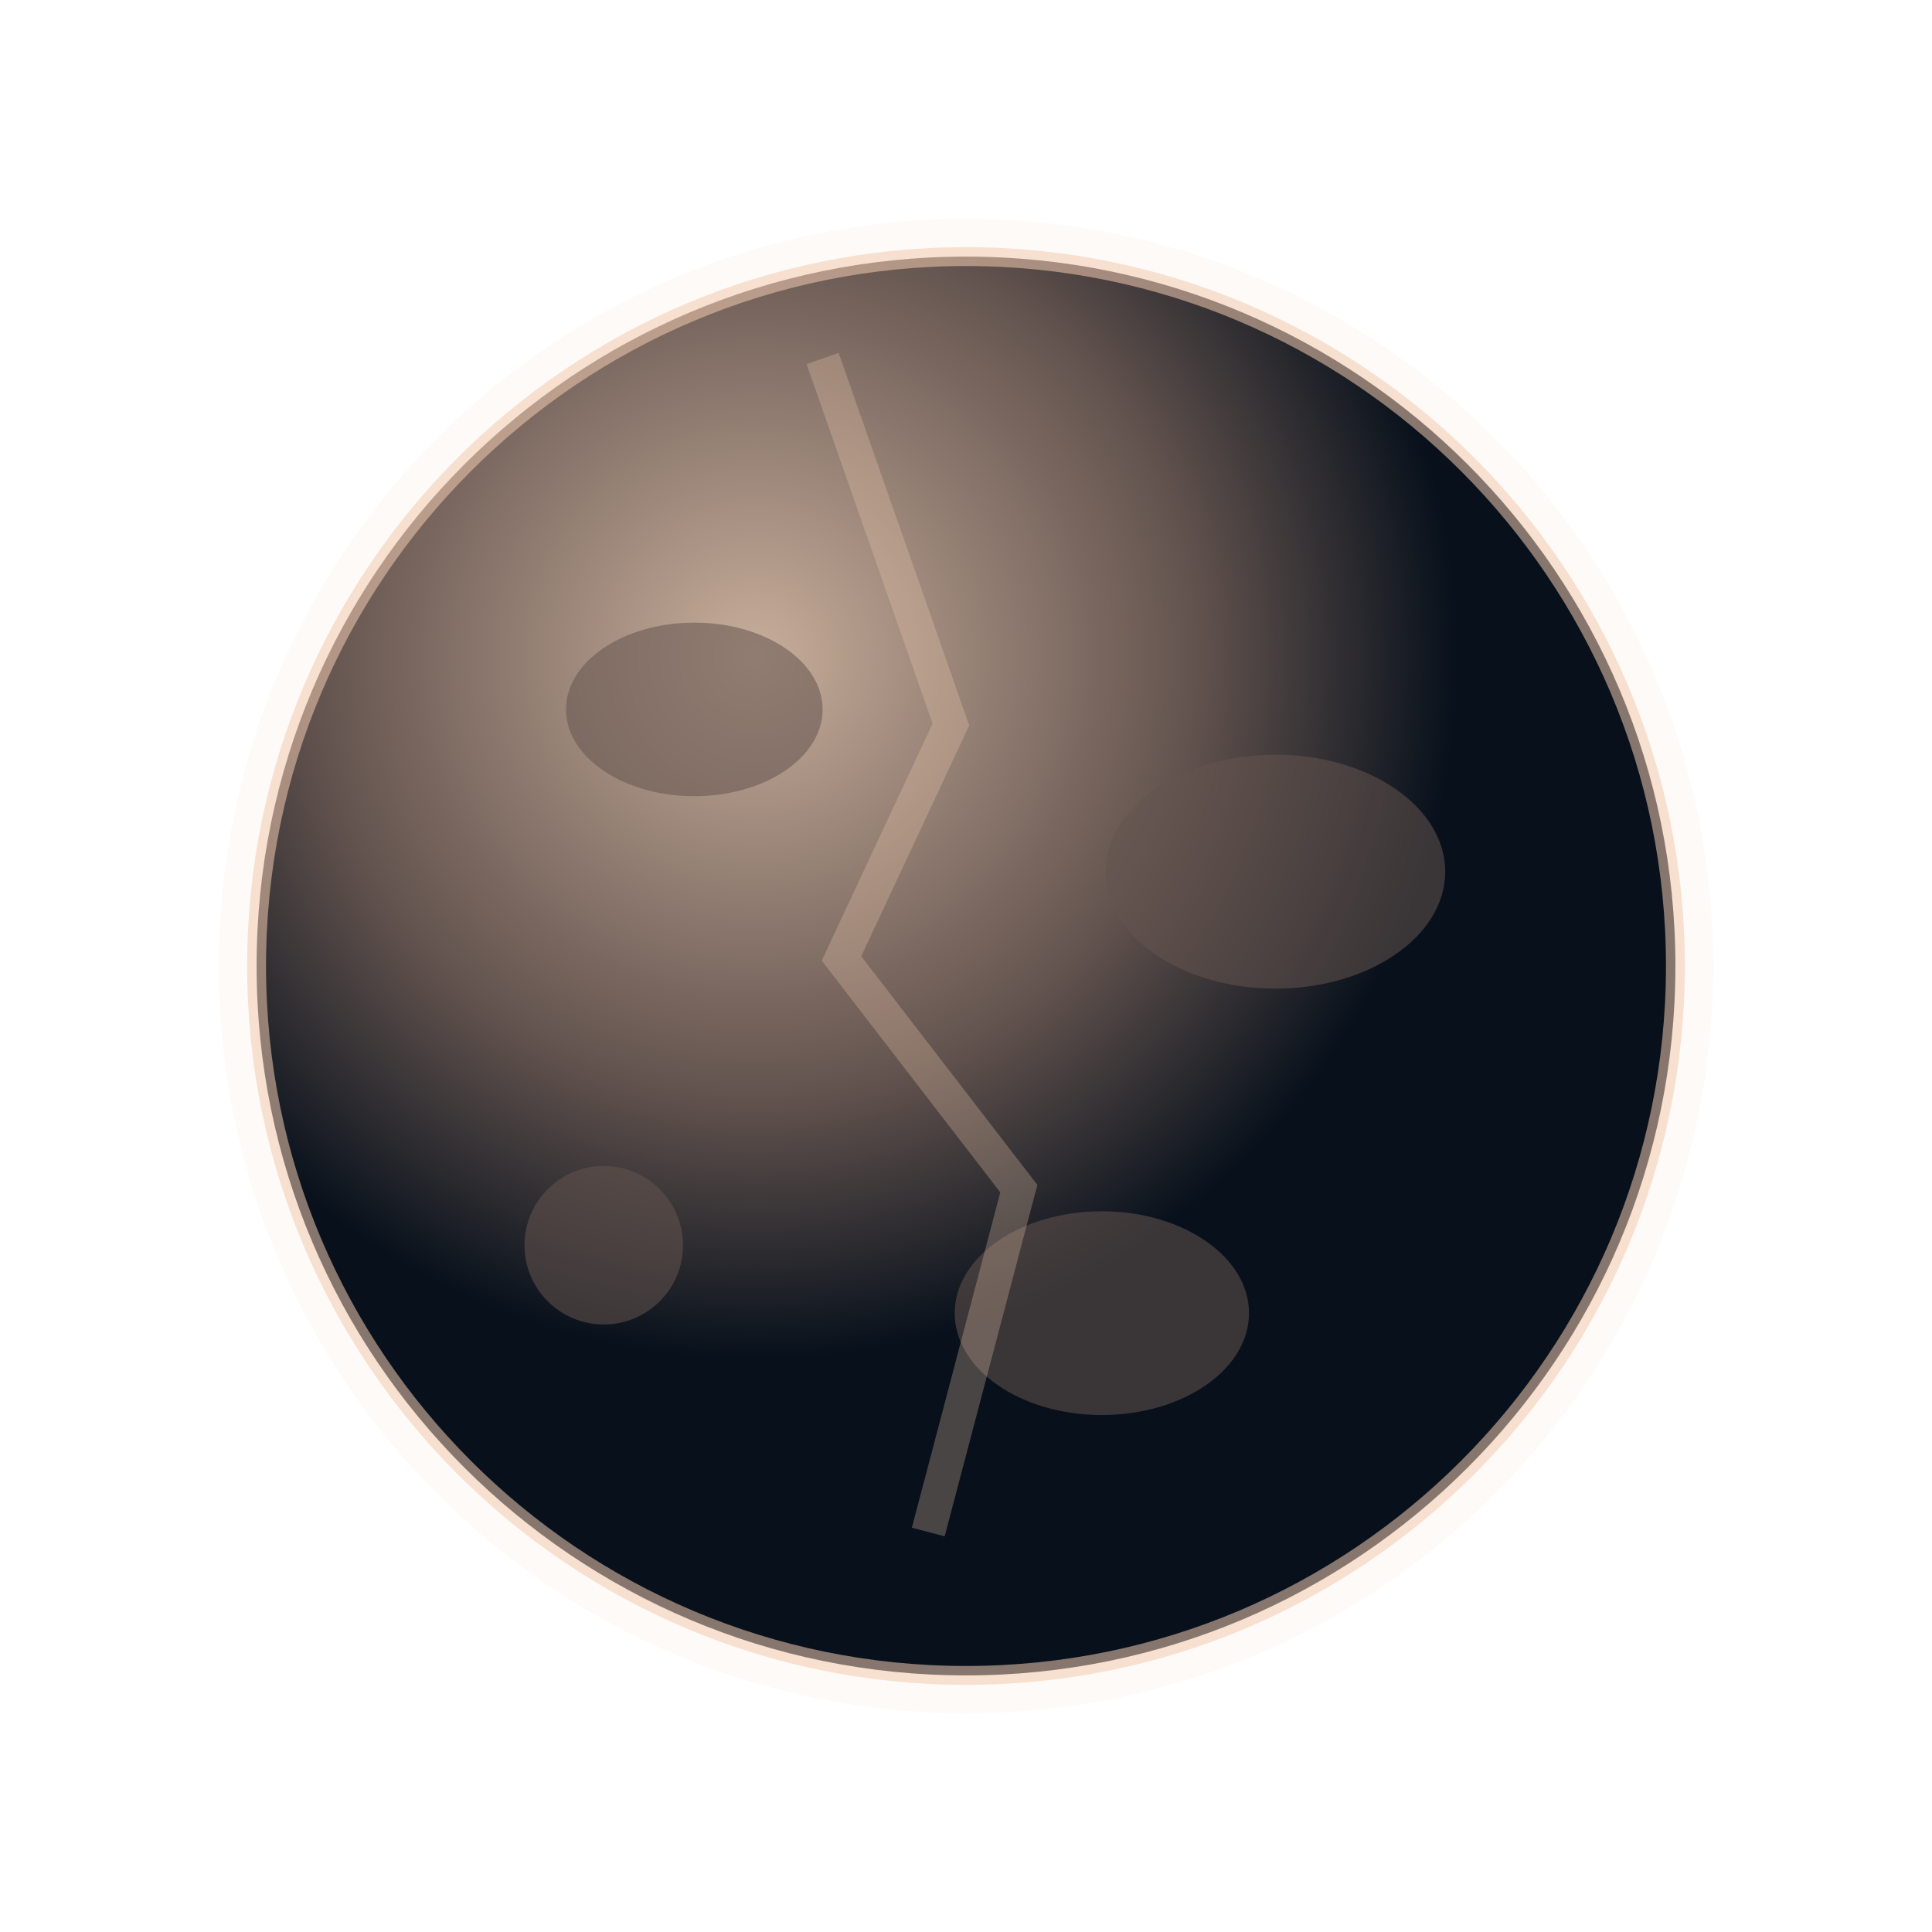
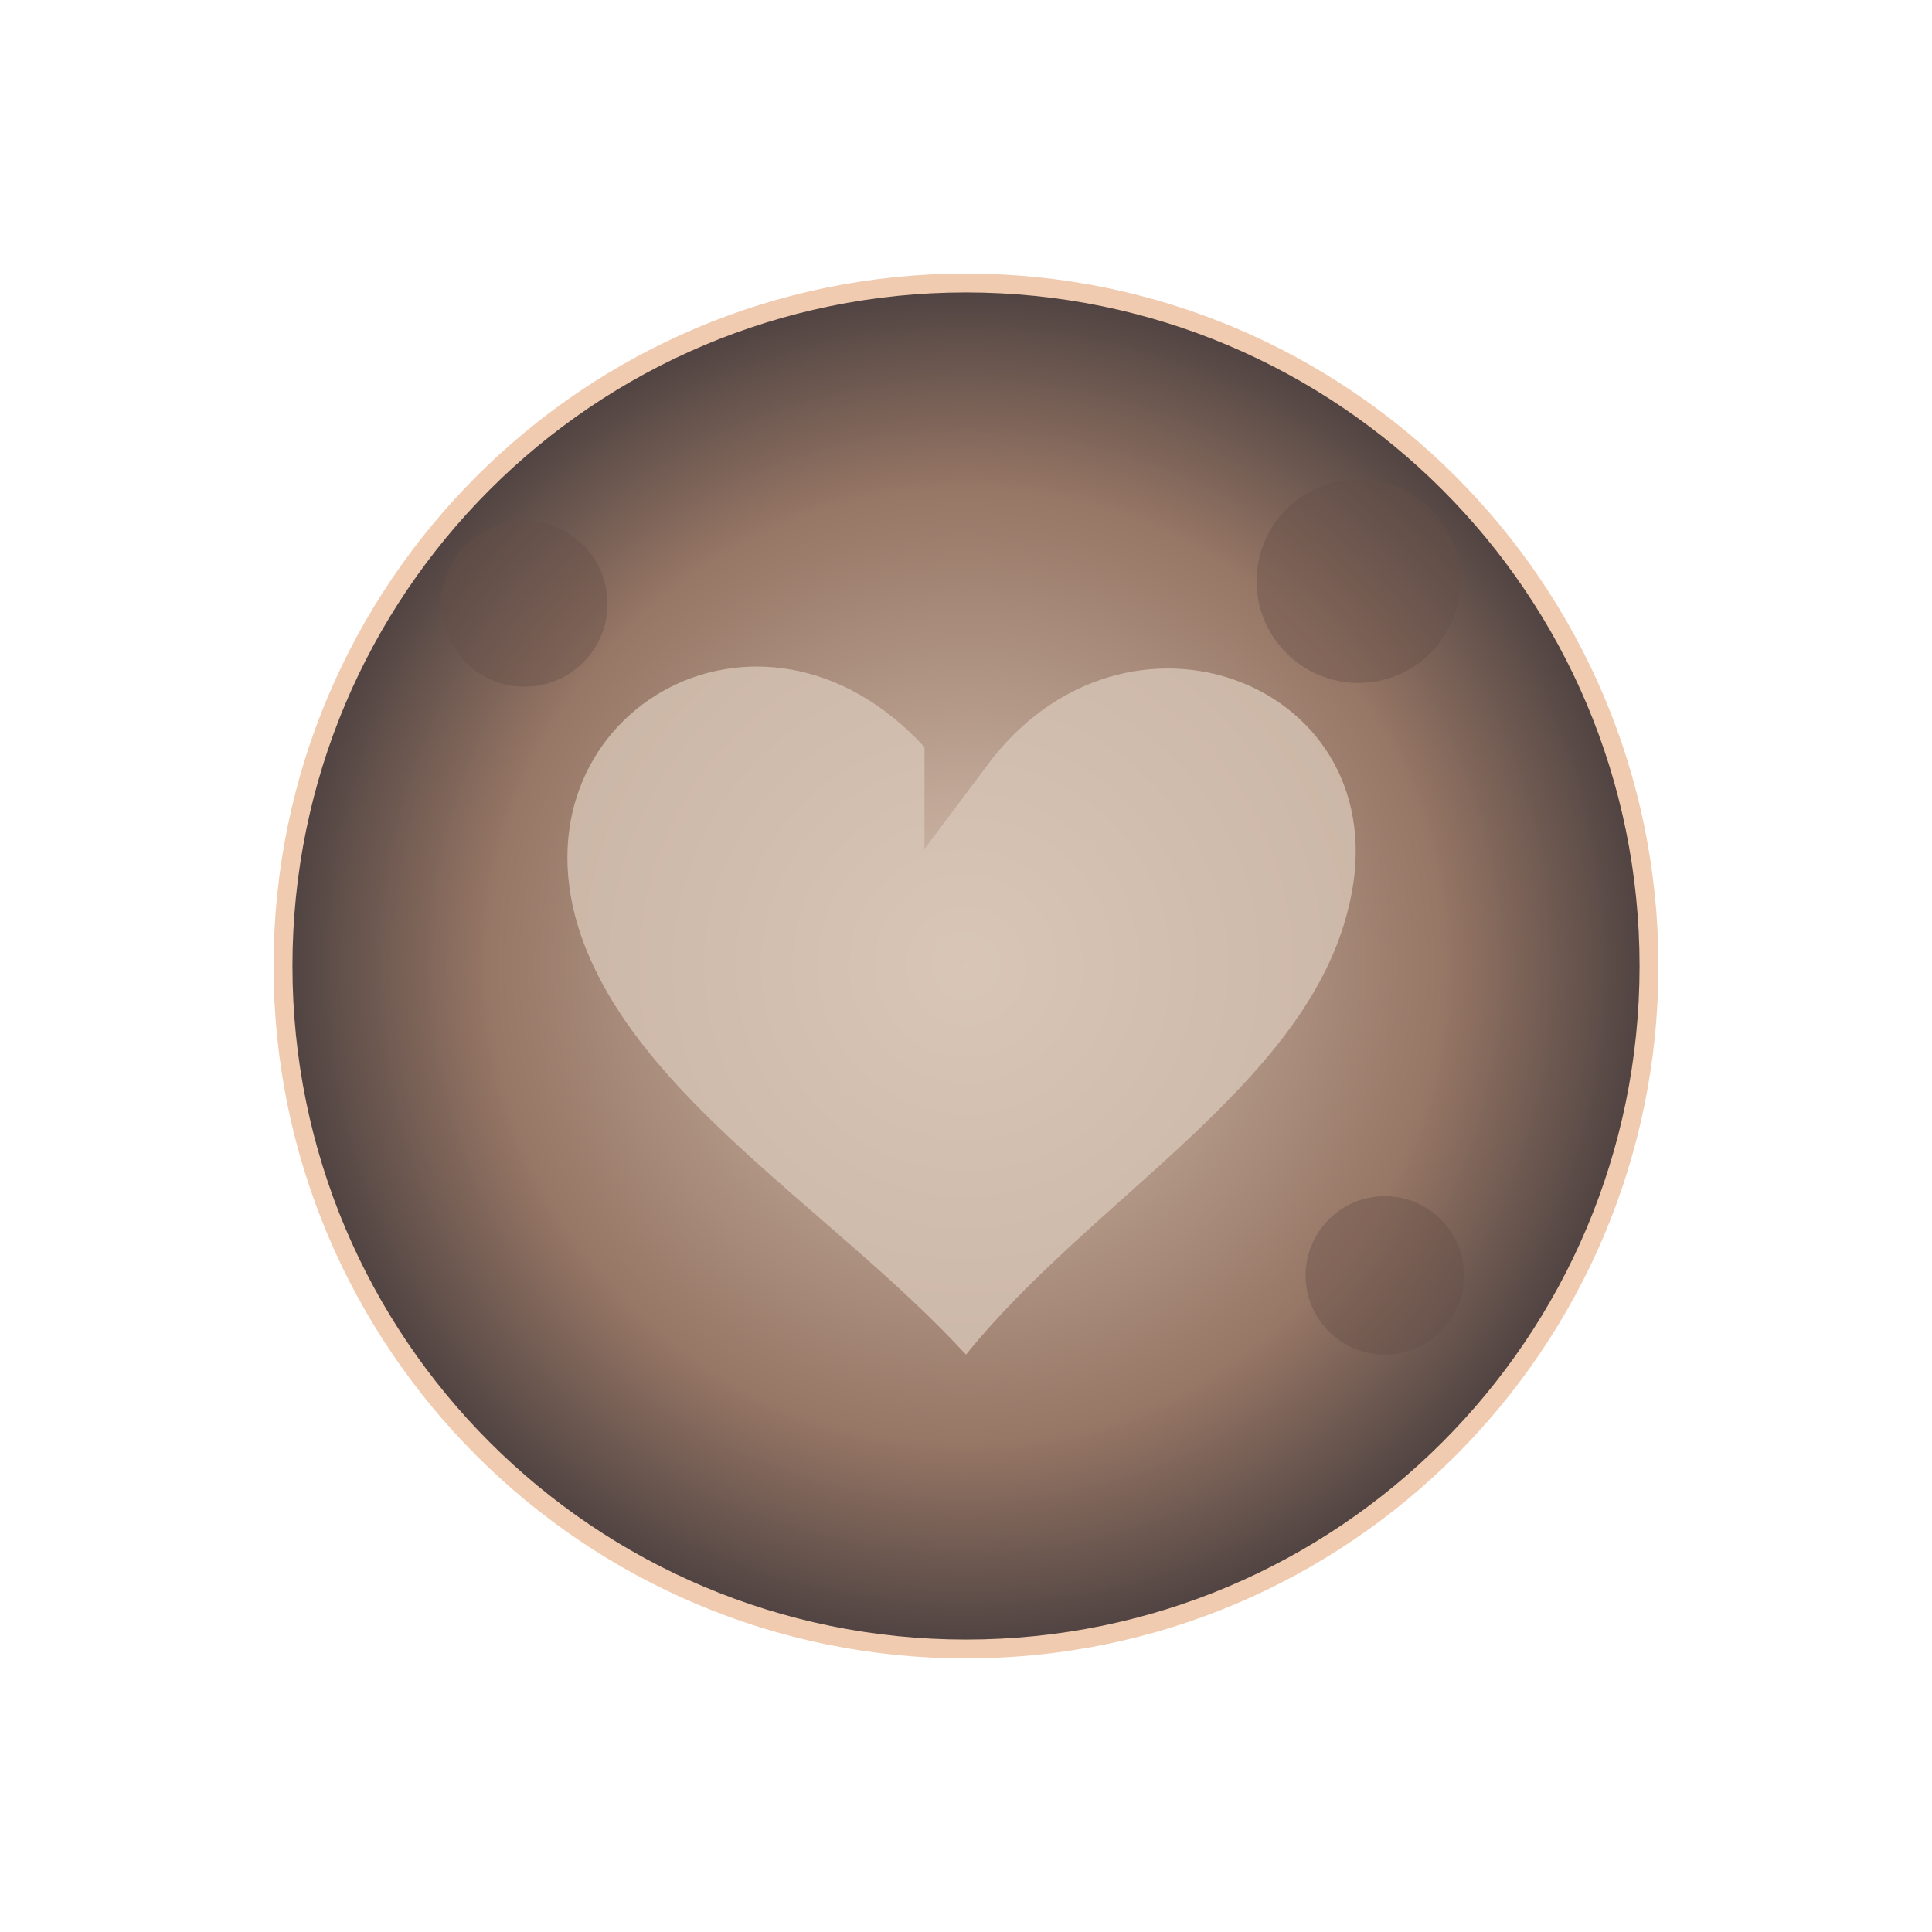
<svg xmlns="http://www.w3.org/2000/svg" width="512" height="512" viewBox="0 0 512 512">
  <defs>
-     <radialGradient id="g" cx="35%" cy="28%">
-       <stop offset="0" stop-color="#c8ae9b" />
-       <stop offset=".62" stop-color="#64544f" />
-       <stop offset="1" stop-color="#07101b" />
+     <radialGradient id="g">
+       <stop stop-color="#d7c2b2" />
+       <stop offset=".7" stop-color="#967665" />
+       <stop offset="1" stop-color="#4d4140" />
    </radialGradient>
-     <linearGradient id="l" x1="0" x2="1">
-       <stop stop-color="#c8ae9b" />
-       <stop offset="1" stop-color="#64544f" />
-     </linearGradient>
-     <clipPath id="c">
-       <circle cx="256" cy="256" r="188" />
-     </clipPath>
  </defs>
-   <circle cx="256" cy="256" r="198" fill="#f0cbb0" opacity=".10" />
-   <circle cx="256" cy="256" r="188" fill="url(#g)" />
-   <circle cx="256" cy="256" r="188" fill="none" stroke="#f0cbb0" stroke-width="5" opacity=".55" />
-   <g clip-path="url(#c)" fill="#64544f" opacity=".55">
-     <ellipse cx="184" cy="188" rx="34" ry="23" />
-     <ellipse cx="338" cy="231" rx="45" ry="31" />
-     <ellipse cx="292" cy="348" rx="39" ry="27" />
-     <circle cx="160" cy="330" r="21" />
+   <circle cx="256" cy="256" r="181" fill="url(#g)" stroke="#f0cbb0" stroke-width="5" />
+   <path d="M245 198c-44-48-111-8-91 50 15 43 67 73 102 111 33-41 89-71 101-117 16-59-56-89-94-41-6 8-12 16-18 24z" fill="#d9c6b7" opacity=".78" />
+   <g fill="#654e47" opacity=".4">
+     <circle cx="139" cy="160" r="22" />
+     <circle cx="360" cy="154" r="27" />
+     <circle cx="367" cy="338" r="21" />
  </g>
-   <path d="M218 95l34 97-29 62 47 61-24 91" fill="none" stroke="#f0cbb0" stroke-width="9" opacity=".28" />
</svg>
